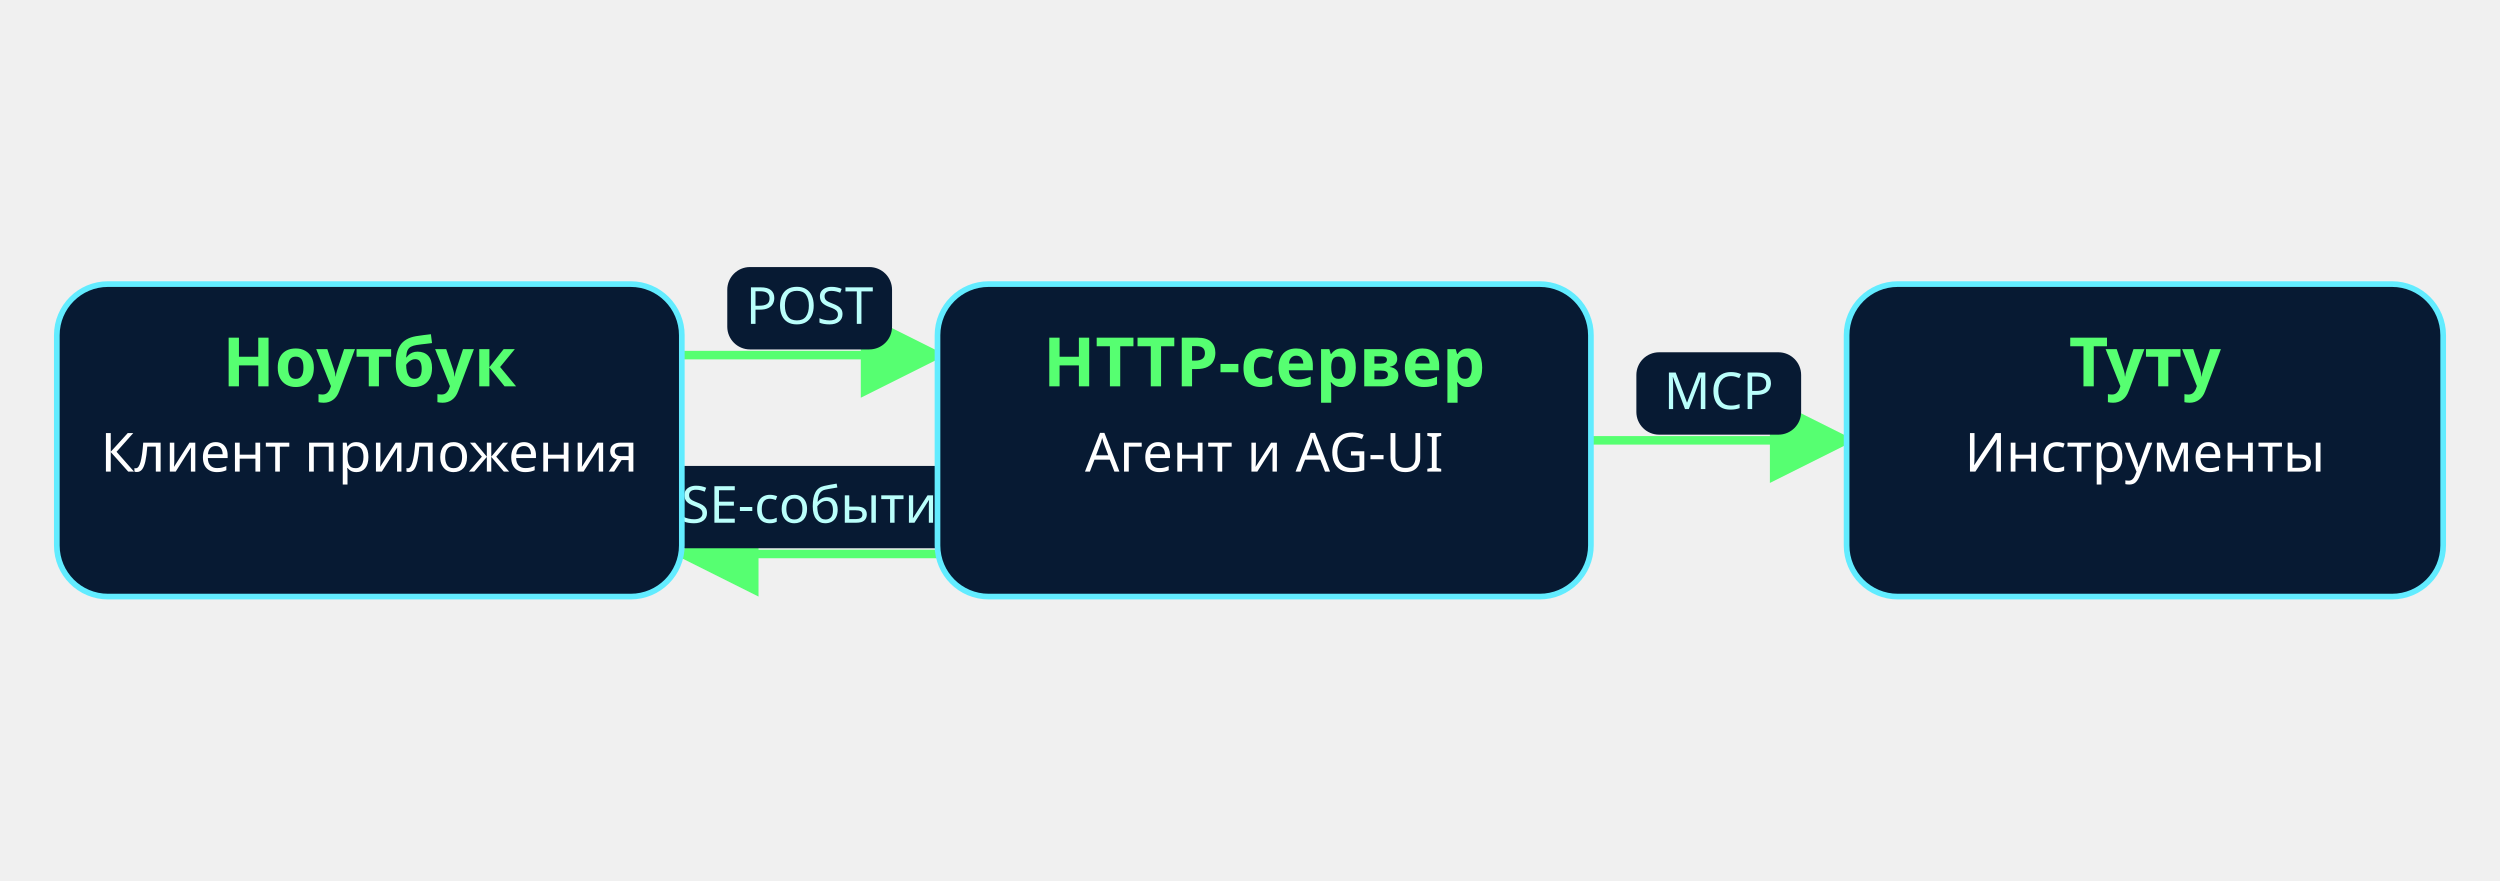
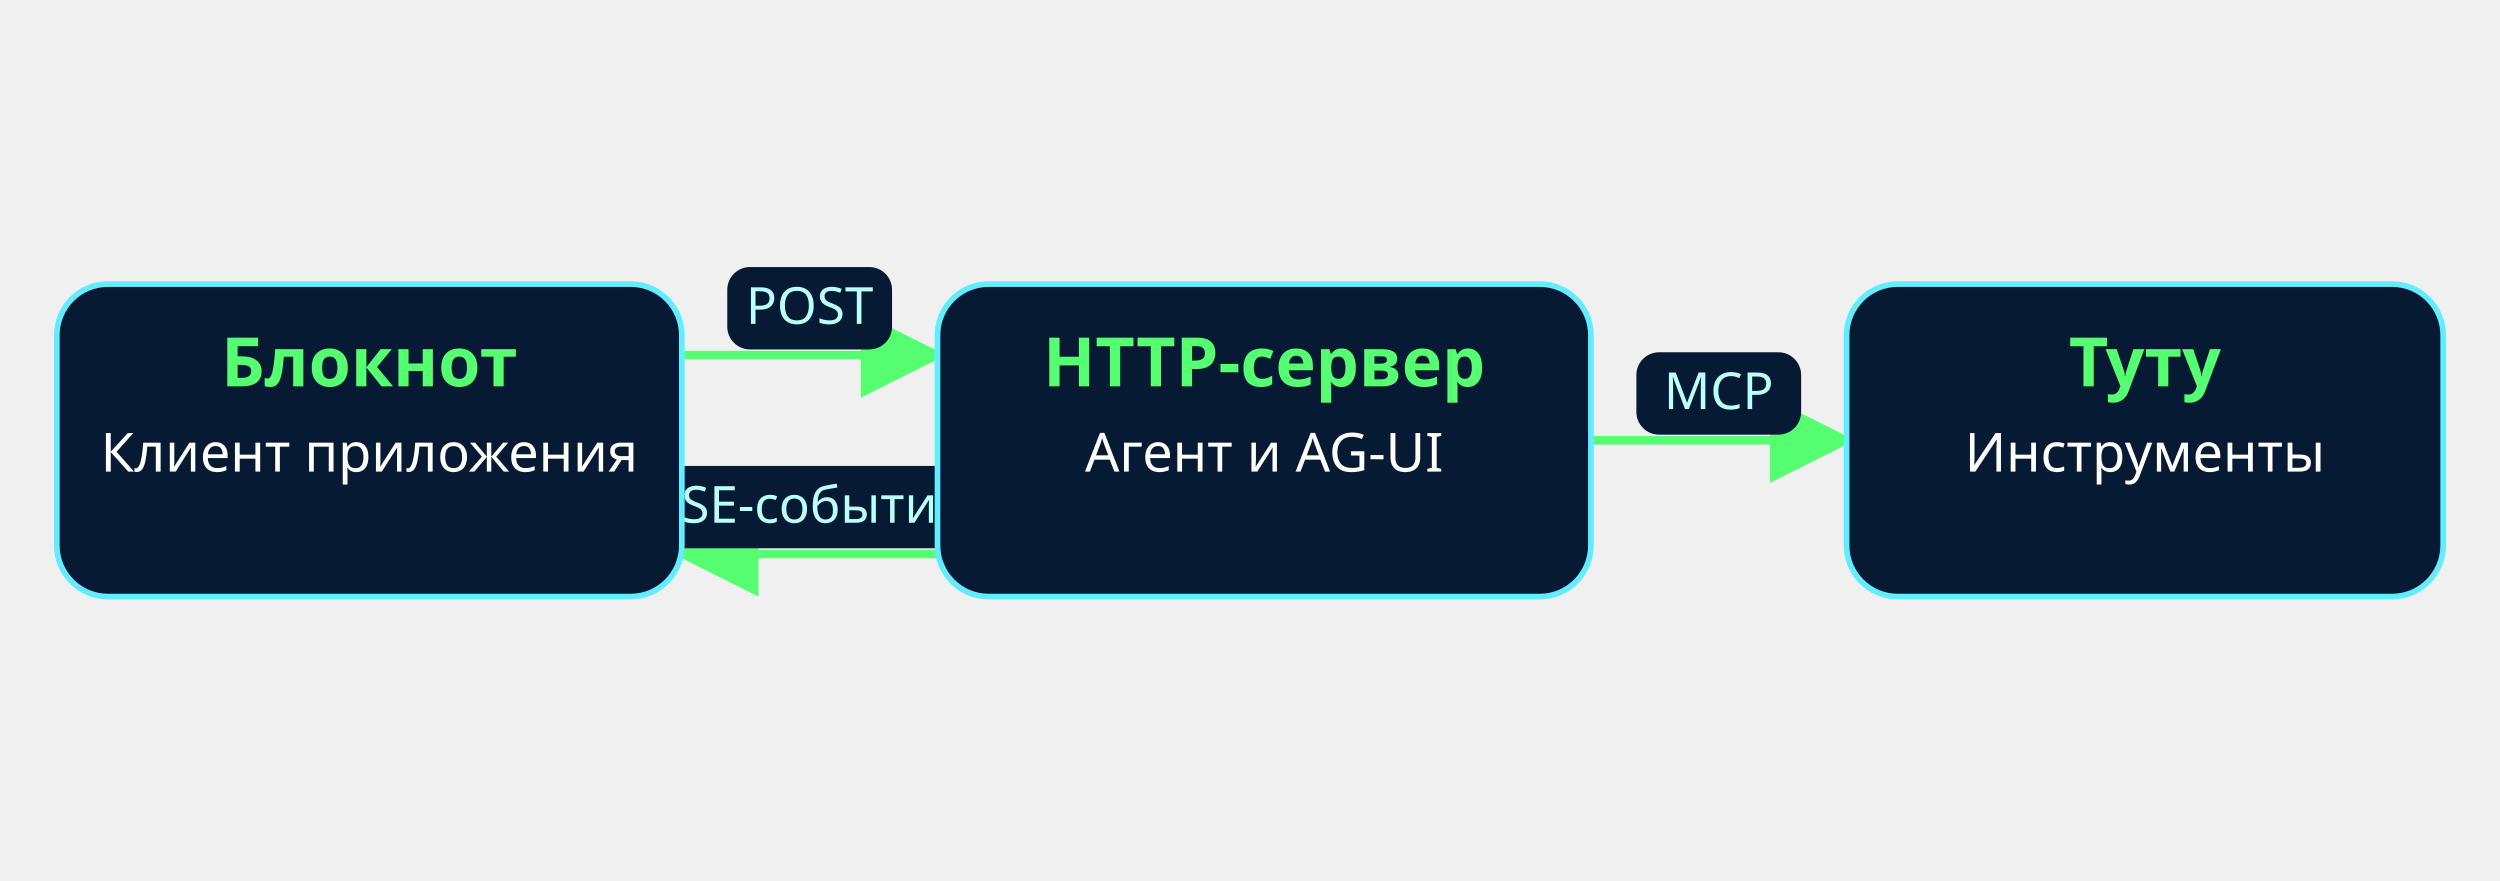
<svg xmlns="http://www.w3.org/2000/svg" width="880" height="310" viewBox="0 0 880 310">
  <defs>
    <marker id="a" markerWidth="10" markerHeight="10" refX="9" refY="5" orient="auto">
      <path d="M0,0 L10,5 L0,10" fill="#56ff71" />
    </marker>
  </defs>
  <path d="M240,125 L330,125" stroke="#56ff71" stroke-width="3" fill="none" marker-end="url(#a)" />
  <rect x="256.0" y="94.0" width="58" height="29" rx="8" fill="#071a33" />
  <text x="285.0" y="114.0" fill="#bafffb" font-family="sans-serif" font-size="18" text-anchor="middle">POST</text>
  <path d="M330,195 L240,195" stroke="#56ff71" stroke-width="3" fill="none" marker-end="url(#a)" />
  <rect x="221.0" y="164.0" width="128" height="29" rx="8" fill="#071a33" />
  <text x="285.0" y="184.0" fill="#bafffb" font-family="sans-serif" font-size="18" text-anchor="middle">SSE-события</text>
  <path d="M560,155 L650,155" stroke="#56ff71" stroke-width="3" fill="none" marker-end="url(#a)" />
  <rect x="576.0" y="124.0" width="58" height="29" rx="8" fill="#071a33" />
  <text x="605.0" y="144.0" fill="#bafffb" font-family="sans-serif" font-size="18" text-anchor="middle">MCP</text>
  <rect x="20" y="100" width="220" height="110" rx="18" fill="#071a33" stroke="#62ecff" stroke-width="2" />
-   <text x="130.0" y="136" text-anchor="middle" fill="#56ff71" font-family="sans-serif" font-size="24" font-weight="600">Ноутбук</text>
+   <text x="130.0" y="136" text-anchor="middle" fill="#56ff71" font-family="sans-serif" font-size="24" font-weight="600">Блокнот</text>
  <text x="130.0" y="166" text-anchor="middle" fill="white" font-family="sans-serif" font-size="19">Клиент приложения</text>
  <rect x="330" y="100" width="230" height="110" rx="18" fill="#071a33" stroke="#62ecff" stroke-width="2" />
  <text x="445.0" y="136" text-anchor="middle" fill="#56ff71" font-family="sans-serif" font-size="24" font-weight="600">HTTP-сервер</text>
  <text x="445.0" y="166" text-anchor="middle" fill="white" font-family="sans-serif" font-size="19">Агент и AG-UI</text>
  <rect x="650" y="100" width="210" height="110" rx="18" fill="#071a33" stroke="#62ecff" stroke-width="2" />
  <text x="755.0" y="136" text-anchor="middle" fill="#56ff71" font-family="sans-serif" font-size="24" font-weight="600">Туту</text>
  <text x="755.0" y="166" text-anchor="middle" fill="white" font-family="sans-serif" font-size="19">Инструменты</text>
</svg>
